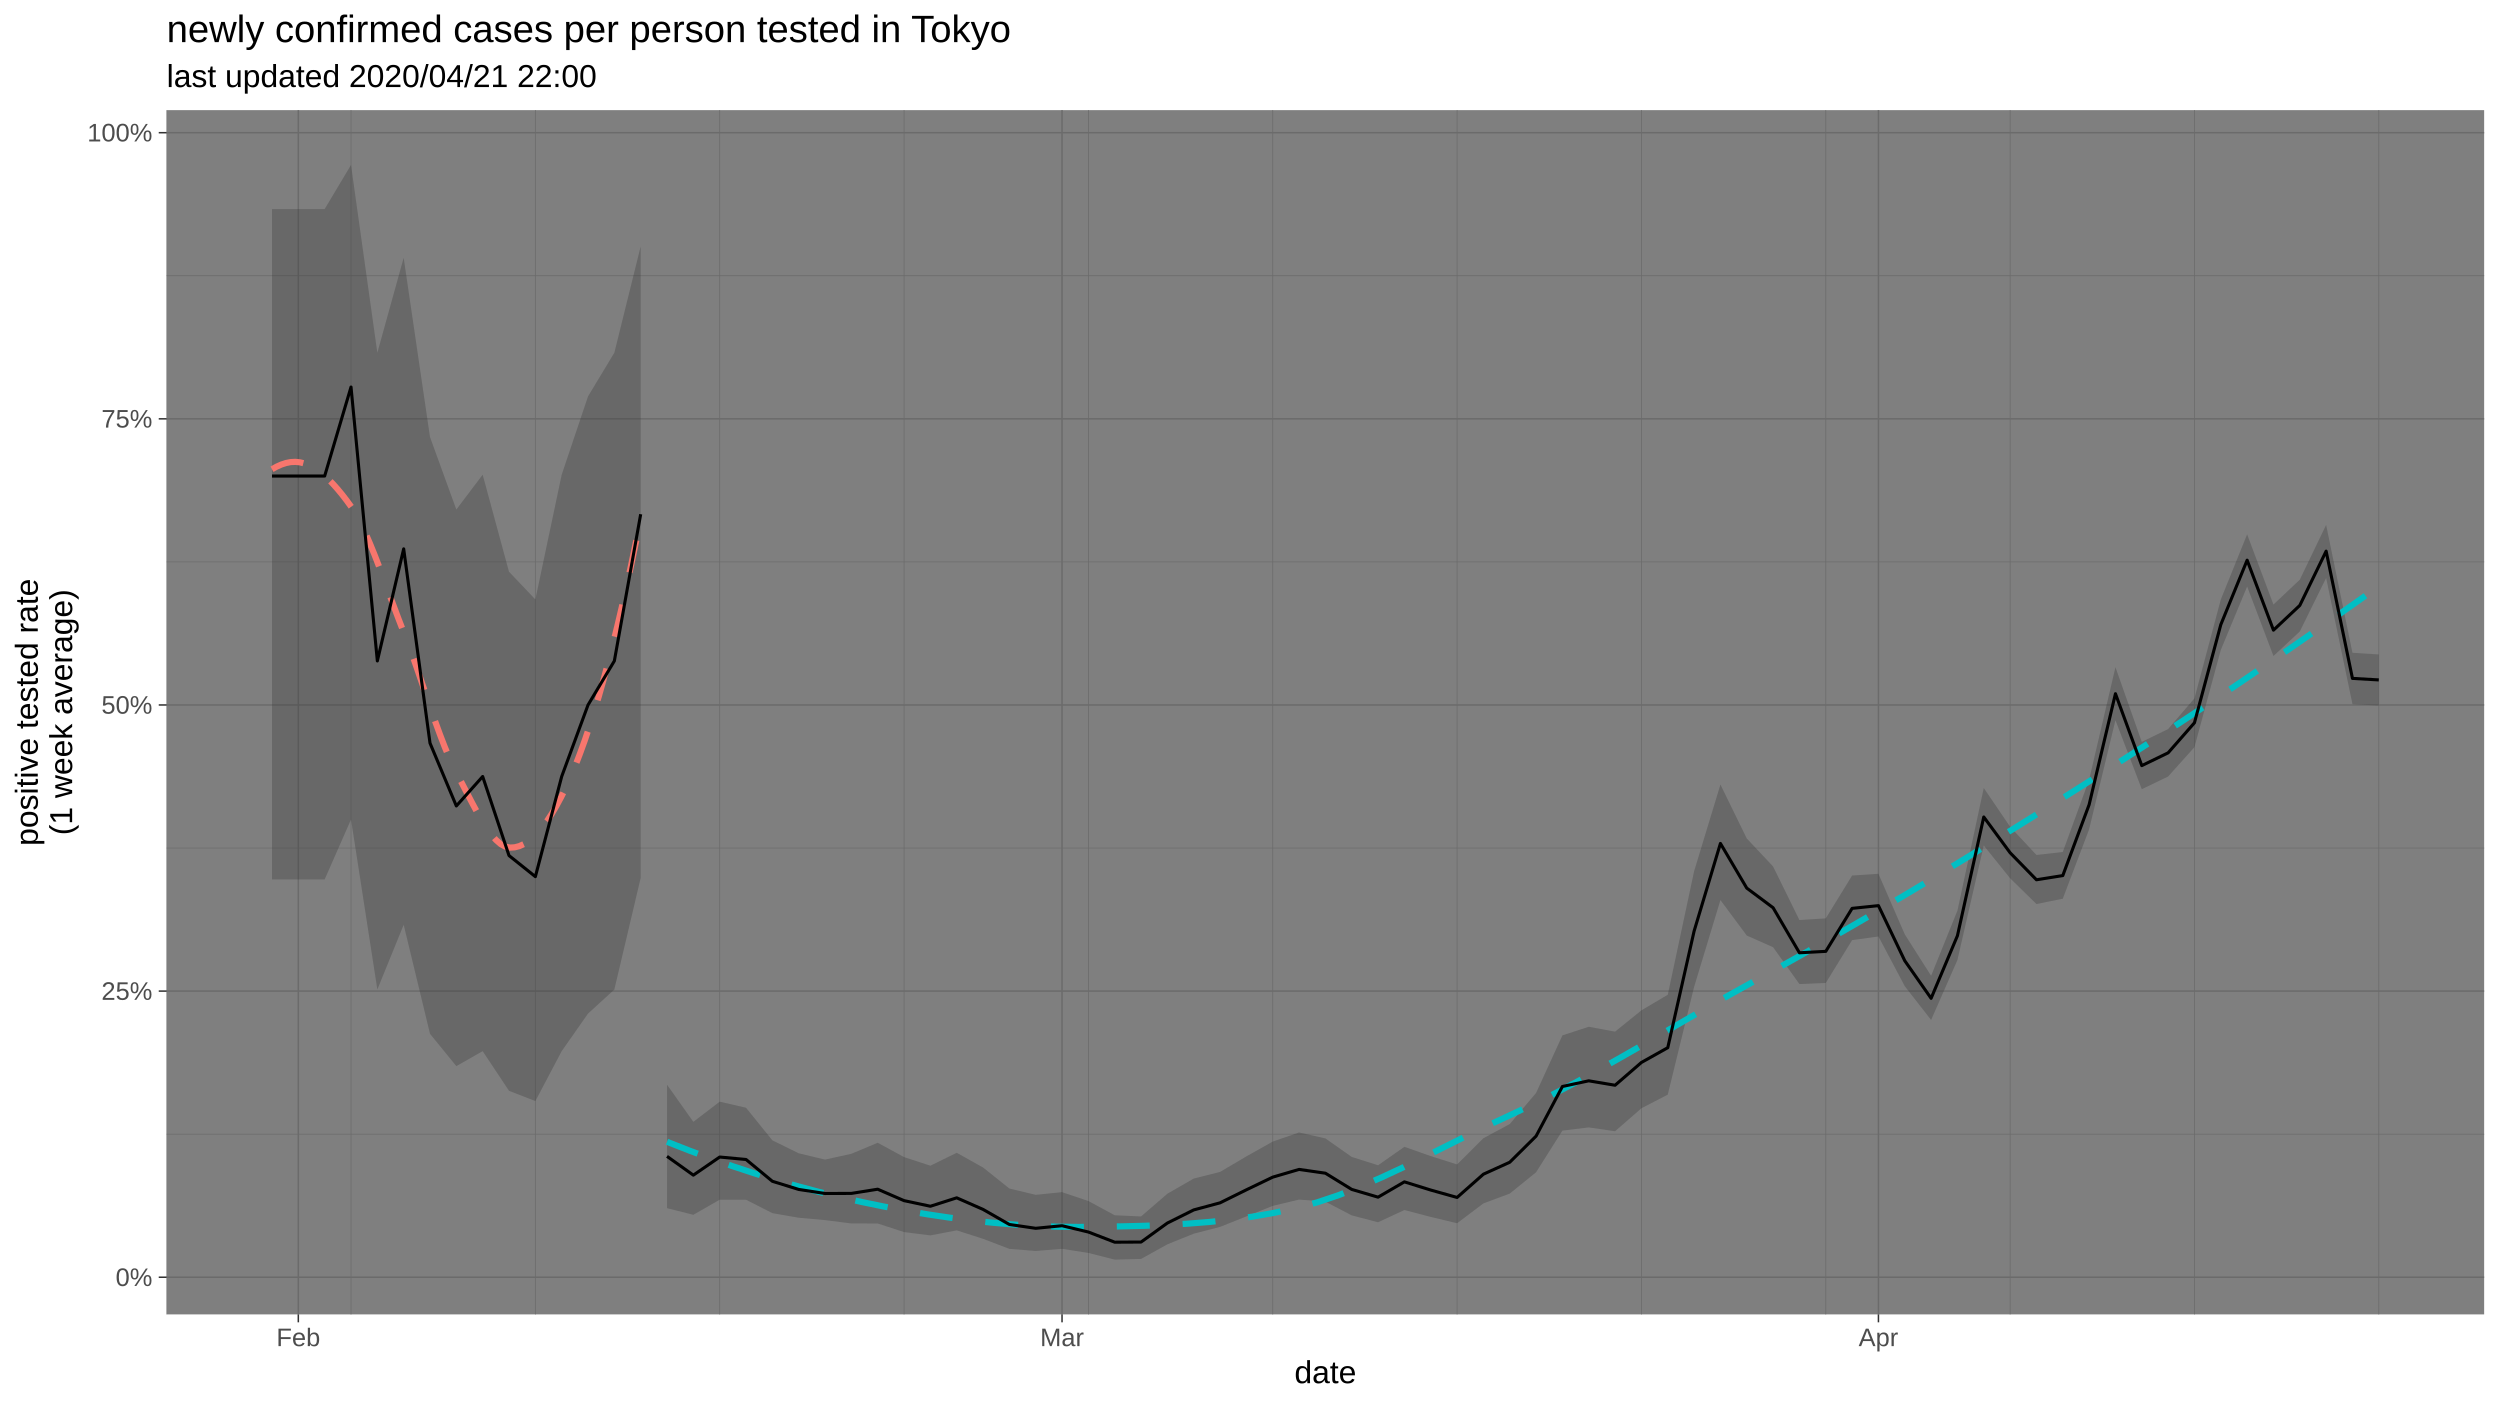
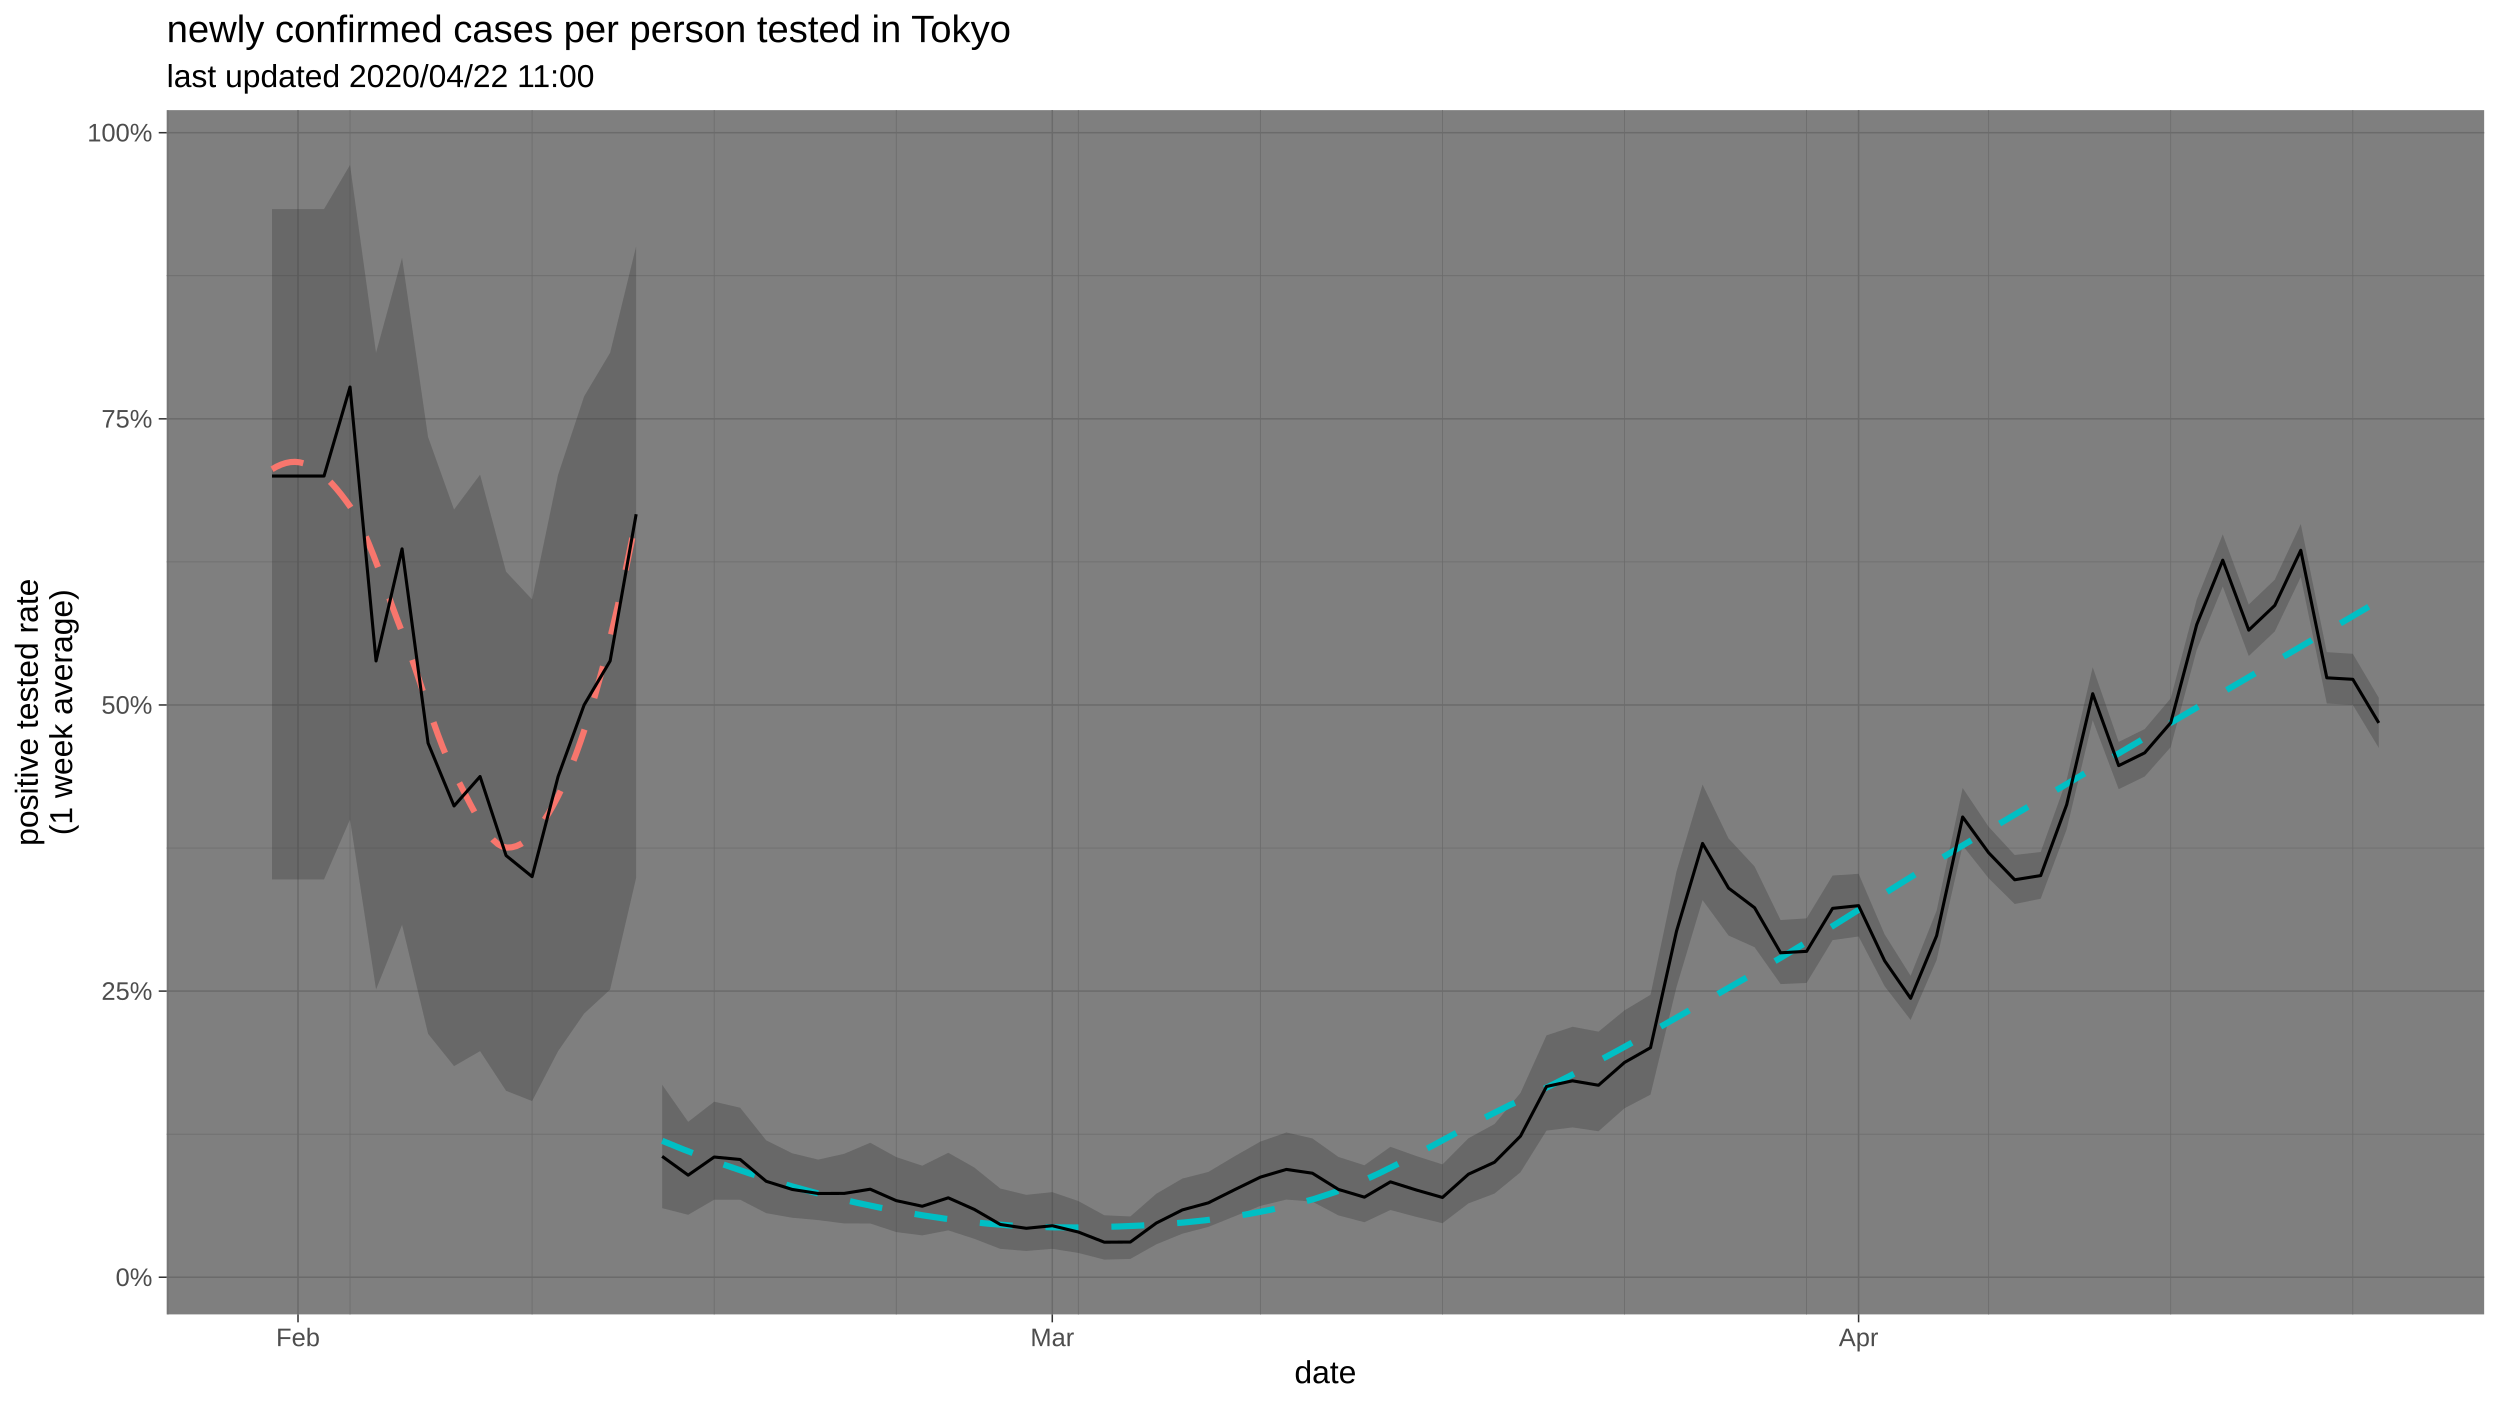
<svg xmlns="http://www.w3.org/2000/svg" viewBox="0 0 864.00 486.00">
  <defs>
    <style type="text/css">
    line, polyline, polygon, path, rect, circle {
      fill: none;
      stroke: #000000;
      stroke-linecap: round;
      stroke-linejoin: round;
      stroke-miterlimit: 10.00;
    }
  </style>
  </defs>
  <rect width="100%" height="100%" style="stroke: none; fill: #FFFFFF;" />
  <rect x="0" y="-0" width="864.00" height="486.00" style="stroke-width: 1.07; stroke: #FFFFFF; fill: #FFFFFF;" />
  <defs>
    <clipPath id="cpNTcuNjB8ODU4LjUyfDQ1NC4yNXwzOC4wNw==">
      <rect x="57.60" y="38.07" width="800.92" height="416.18" />
    </clipPath>
  </defs>
  <rect x="57.60" y="38.07" width="800.92" height="416.18" style="stroke-width: 1.07; stroke: none; fill: #7F7F7F;" clip-path="url(#cpNTcuNjB8ODU4LjUyfDQ1NC4yNXwzOC4wNw==)" />
  <polyline points="57.60,391.97 858.52,391.97 " style="stroke-width: 0.27; stroke: #6B6B6B; stroke-linecap: butt;" clip-path="url(#cpNTcuNjB8ODU4LjUyfDQ1NC4yNXwzOC4wNw==)" />
  <polyline points="57.60,293.08 858.52,293.08 " style="stroke-width: 0.27; stroke: #6B6B6B; stroke-linecap: butt;" clip-path="url(#cpNTcuNjB8ODU4LjUyfDQ1NC4yNXwzOC4wNw==)" />
  <polyline points="57.60,194.19 858.52,194.19 " style="stroke-width: 0.27; stroke: #6B6B6B; stroke-linecap: butt;" clip-path="url(#cpNTcuNjB8ODU4LjUyfDQ1NC4yNXwzOC4wNw==)" />
  <polyline points="57.60,95.30 858.52,95.30 " style="stroke-width: 0.27; stroke: #6B6B6B; stroke-linecap: butt;" clip-path="url(#cpNTcuNjB8ODU4LjUyfDQ1NC4yNXwzOC4wNw==)" />
-   <polyline points="57.60,454.25 57.60,38.07 " style="stroke-width: 0.27; stroke: #6B6B6B; stroke-linecap: butt;" clip-path="url(#cpNTcuNjB8ODU4LjUyfDQ1NC4yNXwzOC4wNw==)" />
-   <polyline points="121.31,454.25 121.31,38.07 " style="stroke-width: 0.27; stroke: #6B6B6B; stroke-linecap: butt;" clip-path="url(#cpNTcuNjB8ODU4LjUyfDQ1NC4yNXwzOC4wNw==)" />
-   <polyline points="185.02,454.25 185.02,38.07 " style="stroke-width: 0.27; stroke: #6B6B6B; stroke-linecap: butt;" clip-path="url(#cpNTcuNjB8ODU4LjUyfDQ1NC4yNXwzOC4wNw==)" />
-   <polyline points="248.73,454.25 248.73,38.07 " style="stroke-width: 0.27; stroke: #6B6B6B; stroke-linecap: butt;" clip-path="url(#cpNTcuNjB8ODU4LjUyfDQ1NC4yNXwzOC4wNw==)" />
-   <polyline points="312.44,454.25 312.44,38.07 " style="stroke-width: 0.27; stroke: #6B6B6B; stroke-linecap: butt;" clip-path="url(#cpNTcuNjB8ODU4LjUyfDQ1NC4yNXwzOC4wNw==)" />
-   <polyline points="376.15,454.25 376.15,38.07 " style="stroke-width: 0.27; stroke: #6B6B6B; stroke-linecap: butt;" clip-path="url(#cpNTcuNjB8ODU4LjUyfDQ1NC4yNXwzOC4wNw==)" />
-   <polyline points="439.86,454.25 439.86,38.07 " style="stroke-width: 0.27; stroke: #6B6B6B; stroke-linecap: butt;" clip-path="url(#cpNTcuNjB8ODU4LjUyfDQ1NC4yNXwzOC4wNw==)" />
-   <polyline points="503.57,454.25 503.57,38.07 " style="stroke-width: 0.27; stroke: #6B6B6B; stroke-linecap: butt;" clip-path="url(#cpNTcuNjB8ODU4LjUyfDQ1NC4yNXwzOC4wNw==)" />
-   <polyline points="567.28,454.25 567.28,38.07 " style="stroke-width: 0.27; stroke: #6B6B6B; stroke-linecap: butt;" clip-path="url(#cpNTcuNjB8ODU4LjUyfDQ1NC4yNXwzOC4wNw==)" />
-   <polyline points="630.99,454.25 630.99,38.07 " style="stroke-width: 0.27; stroke: #6B6B6B; stroke-linecap: butt;" clip-path="url(#cpNTcuNjB8ODU4LjUyfDQ1NC4yNXwzOC4wNw==)" />
-   <polyline points="694.70,454.25 694.70,38.07 " style="stroke-width: 0.27; stroke: #6B6B6B; stroke-linecap: butt;" clip-path="url(#cpNTcuNjB8ODU4LjUyfDQ1NC4yNXwzOC4wNw==)" />
-   <polyline points="758.40,454.25 758.40,38.07 " style="stroke-width: 0.27; stroke: #6B6B6B; stroke-linecap: butt;" clip-path="url(#cpNTcuNjB8ODU4LjUyfDQ1NC4yNXwzOC4wNw==)" />
-   <polyline points="822.11,454.25 822.11,38.07 " style="stroke-width: 0.27; stroke: #6B6B6B; stroke-linecap: butt;" clip-path="url(#cpNTcuNjB8ODU4LjUyfDQ1NC4yNXwzOC4wNw==)" />
+   <polyline points="58.05,454.25 58.05,38.07 " style="stroke-width: 0.27; stroke: #6B6B6B; stroke-linecap: butt;" clip-path="url(#cpNTcuNjB8ODU4LjUyfDQ1NC4yNXwzOC4wNw==)" />
+   <polyline points="120.97,454.25 120.97,38.07 " style="stroke-width: 0.27; stroke: #6B6B6B; stroke-linecap: butt;" clip-path="url(#cpNTcuNjB8ODU4LjUyfDQ1NC4yNXwzOC4wNw==)" />
+   <polyline points="183.89,454.25 183.89,38.07 " style="stroke-width: 0.27; stroke: #6B6B6B; stroke-linecap: butt;" clip-path="url(#cpNTcuNjB8ODU4LjUyfDQ1NC4yNXwzOC4wNw==)" />
+   <polyline points="246.82,454.25 246.82,38.07 " style="stroke-width: 0.27; stroke: #6B6B6B; stroke-linecap: butt;" clip-path="url(#cpNTcuNjB8ODU4LjUyfDQ1NC4yNXwzOC4wNw==)" />
+   <polyline points="309.74,454.25 309.74,38.07 " style="stroke-width: 0.27; stroke: #6B6B6B; stroke-linecap: butt;" clip-path="url(#cpNTcuNjB8ODU4LjUyfDQ1NC4yNXwzOC4wNw==)" />
+   <polyline points="372.66,454.25 372.66,38.07 " style="stroke-width: 0.27; stroke: #6B6B6B; stroke-linecap: butt;" clip-path="url(#cpNTcuNjB8ODU4LjUyfDQ1NC4yNXwzOC4wNw==)" />
+   <polyline points="435.59,454.25 435.59,38.07 " style="stroke-width: 0.27; stroke: #6B6B6B; stroke-linecap: butt;" clip-path="url(#cpNTcuNjB8ODU4LjUyfDQ1NC4yNXwzOC4wNw==)" />
+   <polyline points="498.51,454.25 498.51,38.07 " style="stroke-width: 0.27; stroke: #6B6B6B; stroke-linecap: butt;" clip-path="url(#cpNTcuNjB8ODU4LjUyfDQ1NC4yNXwzOC4wNw==)" />
+   <polyline points="561.43,454.25 561.43,38.07 " style="stroke-width: 0.27; stroke: #6B6B6B; stroke-linecap: butt;" clip-path="url(#cpNTcuNjB8ODU4LjUyfDQ1NC4yNXwzOC4wNw==)" />
+   <polyline points="624.36,454.25 624.36,38.07 " style="stroke-width: 0.27; stroke: #6B6B6B; stroke-linecap: butt;" clip-path="url(#cpNTcuNjB8ODU4LjUyfDQ1NC4yNXwzOC4wNw==)" />
+   <polyline points="687.28,454.25 687.28,38.07 " style="stroke-width: 0.27; stroke: #6B6B6B; stroke-linecap: butt;" clip-path="url(#cpNTcuNjB8ODU4LjUyfDQ1NC4yNXwzOC4wNw==)" />
+   <polyline points="750.20,454.25 750.20,38.07 " style="stroke-width: 0.27; stroke: #6B6B6B; stroke-linecap: butt;" clip-path="url(#cpNTcuNjB8ODU4LjUyfDQ1NC4yNXwzOC4wNw==)" />
+   <polyline points="813.13,454.25 813.13,38.07 " style="stroke-width: 0.27; stroke: #6B6B6B; stroke-linecap: butt;" clip-path="url(#cpNTcuNjB8ODU4LjUyfDQ1NC4yNXwzOC4wNw==)" />
  <polyline points="57.60,441.42 858.52,441.42 " style="stroke-width: 0.53; stroke: #6B6B6B; stroke-linecap: butt;" clip-path="url(#cpNTcuNjB8ODU4LjUyfDQ1NC4yNXwzOC4wNw==)" />
  <polyline points="57.60,342.53 858.52,342.53 " style="stroke-width: 0.53; stroke: #6B6B6B; stroke-linecap: butt;" clip-path="url(#cpNTcuNjB8ODU4LjUyfDQ1NC4yNXwzOC4wNw==)" />
  <polyline points="57.60,243.64 858.52,243.64 " style="stroke-width: 0.53; stroke: #6B6B6B; stroke-linecap: butt;" clip-path="url(#cpNTcuNjB8ODU4LjUyfDQ1NC4yNXwzOC4wNw==)" />
  <polyline points="57.60,144.74 858.52,144.74 " style="stroke-width: 0.53; stroke: #6B6B6B; stroke-linecap: butt;" clip-path="url(#cpNTcuNjB8ODU4LjUyfDQ1NC4yNXwzOC4wNw==)" />
  <polyline points="57.60,45.85 858.52,45.85 " style="stroke-width: 0.53; stroke: #6B6B6B; stroke-linecap: butt;" clip-path="url(#cpNTcuNjB8ODU4LjUyfDQ1NC4yNXwzOC4wNw==)" />
-   <polyline points="103.10,454.25 103.10,38.07 " style="stroke-width: 0.53; stroke: #6B6B6B; stroke-linecap: butt;" clip-path="url(#cpNTcuNjB8ODU4LjUyfDQ1NC4yNXwzOC4wNw==)" />
-   <polyline points="367.04,454.25 367.04,38.07 " style="stroke-width: 0.53; stroke: #6B6B6B; stroke-linecap: butt;" clip-path="url(#cpNTcuNjB8ODU4LjUyfDQ1NC4yNXwzOC4wNw==)" />
-   <polyline points="649.19,454.25 649.19,38.07 " style="stroke-width: 0.53; stroke: #6B6B6B; stroke-linecap: butt;" clip-path="url(#cpNTcuNjB8ODU4LjUyfDQ1NC4yNXwzOC4wNw==)" />
-   <polygon points="94.00,72.25 103.10,72.25 112.20,72.25 121.31,56.99 130.41,121.89 139.51,89.07 148.61,151.02 157.71,176.09 166.81,164.04 175.91,197.58 185.02,207.17 194.12,164.04 203.22,136.98 212.32,121.89 221.42,85.11 221.42,303.42 212.32,341.99 203.22,350.30 194.12,363.28 185.02,380.54 175.91,376.99 166.81,363.28 157.71,368.46 148.61,357.29 139.51,319.62 130.41,341.99 121.31,283.23 112.20,303.94 103.10,303.94 94.00,303.94 " style="stroke-width: 1.07; stroke: none; fill: #333333; fill-opacity: 0.30;" clip-path="url(#cpNTcuNjB8ODU4LjUyfDQ1NC4yNXwzOC4wNw==)" />
-   <polygon points="230.52,374.87 239.62,387.70 248.73,380.73 257.83,382.83 266.93,394.09 276.03,398.57 285.13,400.75 294.23,398.74 303.33,394.93 312.44,399.88 321.54,402.86 330.64,398.39 339.74,403.48 348.84,410.75 357.94,412.93 367.04,412.00 376.15,415.07 385.25,419.99 394.35,420.40 403.45,412.54 412.55,407.30 421.65,405.01 430.75,399.64 439.86,394.52 448.96,391.37 458.06,393.43 467.16,399.83 476.26,402.71 485.36,396.33 494.46,399.54 503.57,402.42 512.67,393.36 521.77,388.47 530.87,377.71 539.97,357.82 549.07,354.84 558.17,356.53 567.28,349.16 576.38,343.77 585.48,301.09 594.58,271.13 603.68,289.77 612.78,299.45 621.88,317.96 630.99,317.38 640.09,302.58 649.19,301.97 658.29,322.90 667.39,337.22 676.49,314.69 685.59,272.32 694.70,285.73 703.80,295.48 712.90,294.43 722.00,269.44 731.10,230.57 740.20,256.39 749.30,251.95 758.40,241.34 767.51,207.17 776.61,184.66 785.71,208.92 794.81,200.33 803.91,181.39 813.01,225.59 822.11,226.17 822.11,243.83 813.01,243.36 803.91,199.76 794.81,218.25 785.71,226.73 776.61,202.71 767.51,224.64 758.40,258.22 749.30,268.37 740.20,272.76 731.10,248.91 722.00,286.63 712.90,310.61 703.80,312.44 694.70,303.54 685.59,292.22 676.49,331.79 667.39,352.51 658.29,340.84 649.19,323.65 640.09,324.91 630.99,339.71 621.88,340.10 612.78,327.37 603.68,323.33 594.58,311.07 585.48,341.11 576.38,378.31 567.28,383.02 558.17,390.97 549.07,389.64 539.97,390.75 530.87,405.14 521.77,412.51 512.67,415.90 503.57,422.76 494.46,420.57 485.36,418.19 476.26,422.42 467.16,420.04 458.06,415.30 448.96,414.58 439.86,416.76 430.75,420.39 421.65,424.02 412.55,426.37 403.45,430.04 394.35,435.09 385.25,435.33 376.15,433.03 367.04,431.60 357.94,432.34 348.84,431.62 339.74,428.14 330.64,425.22 321.54,426.96 312.44,425.81 303.33,422.85 294.23,422.83 285.13,421.68 276.03,420.86 266.93,419.27 257.83,414.64 248.73,414.62 239.62,419.84 230.52,417.55 " style="stroke-width: 1.07; stroke: none; fill: #333333; fill-opacity: 0.30;" clip-path="url(#cpNTcuNjB8ODU4LjUyfDQ1NC4yNXwzOC4wNw==)" />
-   <polyline points="94.00,162.17 95.61,161.27 97.23,160.55 98.84,160.02 100.45,159.70 102.07,159.62 103.68,159.78 105.29,160.19 106.90,160.83 108.52,161.69 110.13,162.77 111.74,164.04 113.36,165.50 114.97,167.13 116.58,168.93 118.20,170.88 119.81,172.97 121.42,175.18 123.03,177.74 124.65,180.75 126.26,184.15 127.87,187.88 129.49,191.87 131.10,196.05 132.71,200.36 134.32,204.73 135.94,209.10 137.55,213.41 139.16,217.58 140.78,221.71 142.39,226.10 144.00,230.68 145.61,235.38 147.23,240.13 148.84,244.84 150.45,249.46 152.07,253.90 153.68,258.09 155.29,261.96 156.90,265.44 158.52,268.53 160.13,271.63 161.74,274.76 163.36,277.85 164.97,280.83 166.58,283.63 168.20,286.19 169.81,288.43 171.42,290.30 173.03,291.71 174.65,292.61 176.26,292.93 177.87,292.83 179.49,292.42 181.10,291.69 182.71,290.66 184.32,289.32 185.94,287.69 187.55,285.77 189.16,283.57 190.78,281.10 192.39,278.35 194.00,275.34 195.61,272.05 197.23,268.47 198.84,264.60 200.45,260.43 202.07,255.96 203.68,251.19 205.29,246.13 206.91,240.77 208.52,235.11 210.13,229.16 211.74,222.90 213.36,216.35 214.97,209.50 216.58,202.36 218.20,194.93 219.81,187.19 221.42,179.16 " style="stroke-width: 2.13; stroke: #F8766D; stroke-dasharray: 11.38,11.38; stroke-linecap: butt;" clip-path="url(#cpNTcuNjB8ODU4LjUyfDQ1NC4yNXwzOC4wNw==)" />
-   <polyline points="230.52,394.60 238.01,397.55 245.50,400.34 252.99,402.97 260.48,405.43 267.97,407.74 275.45,409.89 282.94,411.89 290.43,413.73 297.92,415.43 305.41,416.97 312.90,418.38 320.38,419.65 327.87,420.77 335.36,421.74 342.85,422.55 350.34,423.19 357.83,423.66 365.32,423.94 372.80,424.03 380.29,423.95 387.78,423.83 395.27,423.64 402.76,423.35 410.25,422.92 417.74,422.33 425.22,421.53 432.71,420.50 440.20,419.19 447.69,417.57 455.18,415.55 462.67,413.03 470.16,410.10 477.64,406.84 485.13,403.34 492.62,399.67 500.11,395.93 507.60,392.19 515.09,388.55 522.57,385.07 530.06,381.54 537.55,377.78 545.04,373.83 552.53,369.73 560.02,365.52 567.51,361.23 574.99,356.89 582.48,352.54 589.97,348.23 597.46,343.98 604.95,339.82 612.44,335.69 619.93,331.50 627.41,327.28 634.90,323.00 642.39,318.68 649.88,314.31 657.37,309.89 664.86,305.41 672.34,300.89 679.83,296.31 687.32,291.70 694.81,287.07 702.30,282.42 709.79,277.74 717.28,273.03 724.76,268.28 732.25,263.49 739.74,258.67 747.23,253.80 754.72,248.88 762.21,243.92 769.70,238.91 777.18,233.85 784.67,228.75 792.16,223.60 799.65,218.41 807.14,213.18 814.63,207.91 822.11,202.60 " style="stroke-width: 2.13; stroke: #00BFC4; stroke-dasharray: 11.38,11.38; stroke-linecap: butt;" clip-path="url(#cpNTcuNjB8ODU4LjUyfDQ1NC4yNXwzOC4wNw==)" />
-   <polyline points="94.00,164.52 103.10,164.52 112.20,164.52 121.31,133.76 130.41,228.42 139.51,189.69 148.61,256.82 157.71,278.54 166.81,268.36 175.91,295.68 185.02,302.97 194.12,268.36 203.22,243.64 212.32,228.42 221.42,177.71 " style="stroke-width: 1.07; stroke-linecap: butt;" clip-path="url(#cpNTcuNjB8ODU4LjUyfDQ1NC4yNXwzOC4wNw==)" />
-   <polyline points="230.52,399.63 239.62,406.13 248.73,399.87 257.83,400.72 266.93,408.25 276.03,411.07 285.13,412.47 294.23,412.44 303.33,410.99 312.44,414.94 321.54,416.88 330.64,413.97 339.74,417.97 348.84,423.18 357.94,424.50 367.04,423.61 376.15,425.79 385.25,429.30 394.35,429.25 403.45,422.68 412.55,418.15 421.65,415.70 430.75,411.20 439.86,406.82 448.96,404.15 458.06,405.46 467.16,411.06 476.26,413.74 485.36,408.45 494.46,411.28 503.57,413.84 512.67,405.80 521.77,401.67 530.87,392.64 539.97,375.49 549.07,373.53 558.17,375.06 567.28,367.18 576.38,362.08 585.48,321.80 594.58,291.49 603.68,306.93 612.78,313.71 621.88,329.28 630.99,328.79 640.09,313.93 649.19,312.99 658.29,332.04 667.39,345.02 676.49,323.38 685.59,282.35 694.70,294.72 703.80,304.05 712.90,302.60 722.00,278.09 731.10,239.74 740.20,264.60 749.30,260.18 758.40,249.79 767.51,215.87 776.61,193.60 785.71,217.78 794.81,209.23 803.91,190.48 813.01,234.46 822.11,234.98 " style="stroke-width: 1.07; stroke-linecap: butt;" clip-path="url(#cpNTcuNjB8ODU4LjUyfDQ1NC4yNXwzOC4wNw==)" />
+   <polyline points="102.99,454.25 102.99,38.07 " style="stroke-width: 0.53; stroke: #6B6B6B; stroke-linecap: butt;" clip-path="url(#cpNTcuNjB8ODU4LjUyfDQ1NC4yNXwzOC4wNw==)" />
+   <polyline points="363.67,454.25 363.67,38.07 " style="stroke-width: 0.53; stroke: #6B6B6B; stroke-linecap: butt;" clip-path="url(#cpNTcuNjB8ODU4LjUyfDQ1NC4yNXwzOC4wNw==)" />
+   <polyline points="642.33,454.25 642.33,38.07 " style="stroke-width: 0.53; stroke: #6B6B6B; stroke-linecap: butt;" clip-path="url(#cpNTcuNjB8ODU4LjUyfDQ1NC4yNXwzOC4wNw==)" />
+   <polygon points="94.00,72.25 102.99,72.25 111.98,72.25 120.97,56.99 129.96,121.89 138.95,89.07 147.94,151.02 156.92,176.09 165.91,164.04 174.90,197.58 183.89,207.17 192.88,164.04 201.87,136.98 210.86,121.89 219.85,85.11 219.85,303.42 210.86,341.99 201.87,350.30 192.88,363.28 183.89,380.54 174.90,376.99 165.91,363.28 156.92,368.46 147.94,357.29 138.95,319.62 129.96,341.99 120.97,283.23 111.98,303.94 102.99,303.94 94.00,303.94 " style="stroke-width: 1.07; stroke: none; fill: #333333; fill-opacity: 0.30;" clip-path="url(#cpNTcuNjB8ODU4LjUyfDQ1NC4yNXwzOC4wNw==)" />
+   <polygon points="228.84,374.87 237.83,387.70 246.82,380.73 255.80,382.83 264.79,394.09 273.78,398.57 282.77,400.75 291.76,398.74 300.75,394.93 309.74,399.88 318.73,402.86 327.72,398.39 336.71,403.48 345.70,410.75 354.68,412.93 363.67,412.00 372.66,415.07 381.65,419.99 390.64,420.40 399.63,412.54 408.62,407.30 417.61,405.01 426.60,399.64 435.59,394.52 444.57,391.37 453.56,393.43 462.55,399.83 471.54,402.71 480.53,396.33 489.52,399.54 498.51,402.42 507.50,393.36 516.49,388.47 525.48,377.71 534.47,357.82 543.45,354.84 552.44,356.53 561.43,349.16 570.42,343.77 579.41,301.09 588.40,271.13 597.39,289.77 606.38,299.45 615.37,317.96 624.36,317.38 633.34,302.58 642.33,301.97 651.32,322.90 660.31,337.22 669.30,314.69 678.29,272.32 687.28,285.73 696.27,295.48 705.26,294.43 714.25,269.44 723.24,230.57 732.22,256.39 741.21,251.95 750.20,241.34 759.19,207.17 768.18,184.66 777.17,208.92 786.16,200.33 795.15,181.09 804.14,225.37 813.13,225.95 822.11,241.16 822.11,258.50 813.13,243.62 804.14,243.15 795.15,199.46 786.16,218.25 777.17,226.73 768.18,202.71 759.19,224.64 750.20,258.22 741.21,268.37 732.22,272.76 723.24,248.91 714.25,286.63 705.26,310.61 696.27,312.44 687.28,303.54 678.29,292.22 669.30,331.79 660.31,352.51 651.32,340.84 642.33,323.65 633.34,324.91 624.36,339.71 615.37,340.10 606.38,327.37 597.39,323.33 588.40,311.07 579.41,341.11 570.42,378.31 561.43,383.02 552.44,390.97 543.45,389.64 534.47,390.75 525.48,405.14 516.49,412.51 507.50,415.90 498.51,422.76 489.52,420.57 480.53,418.19 471.54,422.42 462.55,420.04 453.56,415.30 444.57,414.58 435.59,416.76 426.60,420.39 417.61,424.02 408.62,426.37 399.63,430.04 390.64,435.09 381.65,435.33 372.66,433.03 363.67,431.60 354.68,432.34 345.70,431.62 336.71,428.14 327.72,425.22 318.73,426.96 309.74,425.81 300.75,422.85 291.76,422.83 282.77,421.68 273.78,420.86 264.79,419.27 255.80,414.64 246.82,414.62 237.83,419.84 228.84,417.55 " style="stroke-width: 1.07; stroke: none; fill: #333333; fill-opacity: 0.30;" clip-path="url(#cpNTcuNjB8ODU4LjUyfDQ1NC4yNXwzOC4wNw==)" />
+   <polyline points="94.00,162.17 95.59,161.27 97.19,160.55 98.78,160.02 100.37,159.70 101.97,159.62 103.56,159.78 105.15,160.19 106.75,160.83 108.34,161.69 109.93,162.77 111.52,164.04 113.12,165.50 114.71,167.13 116.30,168.93 117.90,170.88 119.49,172.97 121.08,175.18 122.68,177.74 124.27,180.75 125.86,184.15 127.45,187.88 129.05,191.87 130.64,196.05 132.23,200.36 133.83,204.73 135.42,209.10 137.01,213.41 138.61,217.58 140.20,221.71 141.79,226.10 143.38,230.68 144.98,235.38 146.57,240.13 148.16,244.84 149.76,249.46 151.35,253.90 152.94,258.09 154.54,261.96 156.13,265.44 157.72,268.53 159.31,271.63 160.91,274.76 162.50,277.85 164.09,280.83 165.69,283.63 167.28,286.19 168.87,288.43 170.47,290.30 172.06,291.71 173.65,292.61 175.24,292.93 176.84,292.83 178.43,292.42 180.02,291.69 181.62,290.66 183.21,289.32 184.80,287.69 186.40,285.77 187.99,283.57 189.58,281.10 191.17,278.35 192.77,275.34 194.36,272.05 195.95,268.47 197.55,264.60 199.14,260.43 200.73,255.96 202.33,251.19 203.92,246.13 205.51,240.77 207.10,235.11 208.70,229.16 210.29,222.90 211.88,216.35 213.48,209.50 215.07,202.36 216.66,194.93 218.26,187.19 219.85,179.16 " style="stroke-width: 2.13; stroke: #F8766D; stroke-dasharray: 11.38,11.38; stroke-linecap: butt;" clip-path="url(#cpNTcuNjB8ODU4LjUyfDQ1NC4yNXwzOC4wNw==)" />
+   <polyline points="228.84,394.26 236.35,397.32 243.86,400.20 251.37,402.92 258.88,405.47 266.39,407.85 273.90,410.06 281.41,412.11 288.92,414.00 296.43,415.74 303.94,417.32 311.45,418.75 318.96,420.03 326.47,421.15 333.98,422.11 341.48,422.90 348.99,423.51 356.50,423.94 364.01,424.17 371.52,424.21 379.03,424.08 386.54,423.88 394.05,423.56 401.56,423.11 409.07,422.51 416.58,421.73 424.09,420.75 431.60,419.55 439.11,418.10 446.62,416.38 454.13,414.38 461.64,411.90 469.15,408.90 476.66,405.48 484.17,401.74 491.68,397.79 499.19,393.73 506.70,389.67 514.21,385.70 521.72,381.94 529.23,378.41 536.74,374.76 544.25,370.96 551.76,367.02 559.27,362.97 566.78,358.82 574.29,354.60 581.80,350.33 589.31,346.03 596.82,341.72 604.33,337.43 611.84,333.11 619.35,328.65 626.86,324.08 634.37,319.42 641.88,314.71 649.39,309.99 656.90,305.27 664.41,300.60 671.92,296.00 679.43,291.51 686.94,287.07 694.45,282.63 701.96,278.19 709.47,273.76 716.98,269.34 724.49,264.91 732.00,260.50 739.51,256.08 747.02,251.67 754.53,247.27 762.04,242.87 769.55,238.46 777.06,234.06 784.57,229.66 792.08,225.25 799.59,220.85 807.10,216.45 814.61,212.05 822.11,207.64 " style="stroke-width: 2.13; stroke: #00BFC4; stroke-dasharray: 11.38,11.38; stroke-linecap: butt;" clip-path="url(#cpNTcuNjB8ODU4LjUyfDQ1NC4yNXwzOC4wNw==)" />
+   <polyline points="94.00,164.52 102.99,164.52 111.98,164.52 120.97,133.76 129.96,228.42 138.95,189.69 147.94,256.82 156.92,278.54 165.91,268.36 174.90,295.68 183.89,302.97 192.88,268.36 201.87,243.64 210.86,228.42 219.85,177.71 " style="stroke-width: 1.07; stroke-linecap: butt;" clip-path="url(#cpNTcuNjB8ODU4LjUyfDQ1NC4yNXwzOC4wNw==)" />
+   <polyline points="228.84,399.63 237.83,406.13 246.82,399.87 255.80,400.72 264.79,408.25 273.78,411.07 282.77,412.47 291.76,412.44 300.75,410.99 309.74,414.94 318.73,416.88 327.72,413.97 336.71,417.97 345.70,423.18 354.68,424.50 363.67,423.61 372.66,425.79 381.65,429.30 390.64,429.25 399.63,422.68 408.62,418.15 417.61,415.70 426.60,411.20 435.59,406.82 444.57,404.15 453.56,405.46 462.55,411.06 471.54,413.74 480.53,408.45 489.52,411.28 498.51,413.84 507.50,405.80 516.49,401.67 525.48,392.64 534.47,375.49 543.45,373.53 552.44,375.06 561.43,367.18 570.42,362.08 579.41,321.80 588.40,291.49 597.39,306.93 606.38,313.71 615.37,329.28 624.36,328.79 633.34,313.93 642.33,312.99 651.32,332.04 660.31,345.02 669.30,323.38 678.29,282.35 687.28,294.72 696.27,304.05 705.26,302.60 714.25,278.09 723.24,239.74 732.22,264.60 741.21,260.18 750.20,249.79 759.19,215.87 768.18,193.60 777.17,217.78 786.16,209.23 795.15,190.18 804.14,234.25 813.13,234.77 822.11,249.84 " style="stroke-width: 1.07; stroke-linecap: butt;" clip-path="url(#cpNTcuNjB8ODU4LjUyfDQ1NC4yNXwzOC4wNw==)" />
  <defs>
    <clipPath id="cpMC4wMHw4NjQuMDB8NDg2LjAwfDAuMDA=">
      <rect x="0.00" y="0.00" width="864.00" height="486.00" />
    </clipPath>
  </defs>
  <g clip-path="url(#cpMC4wMHw4NjQuMDB8NDg2LjAwfDAuMDA=)">
    <text x="39.95" y="444.45" style="font-size: 8.80px; fill: #4D4D4D; font-family: Liberation Sans;" textLength="12.72px" lengthAdjust="spacingAndGlyphs">0%</text>
  </g>
  <g clip-path="url(#cpMC4wMHw4NjQuMDB8NDg2LjAwfDAuMDA=)">
    <text x="35.05" y="345.55" style="font-size: 8.80px; fill: #4D4D4D; font-family: Liberation Sans;" textLength="17.61px" lengthAdjust="spacingAndGlyphs">25%</text>
  </g>
  <g clip-path="url(#cpMC4wMHw4NjQuMDB8NDg2LjAwfDAuMDA=)">
    <text x="35.05" y="246.66" style="font-size: 8.80px; fill: #4D4D4D; font-family: Liberation Sans;" textLength="17.61px" lengthAdjust="spacingAndGlyphs">50%</text>
  </g>
  <g clip-path="url(#cpMC4wMHw4NjQuMDB8NDg2LjAwfDAuMDA=)">
    <text x="35.05" y="147.77" style="font-size: 8.80px; fill: #4D4D4D; font-family: Liberation Sans;" textLength="17.61px" lengthAdjust="spacingAndGlyphs">75%</text>
  </g>
  <g clip-path="url(#cpMC4wMHw4NjQuMDB8NDg2LjAwfDAuMDA=)">
    <text x="30.16" y="48.88" style="font-size: 8.80px; fill: #4D4D4D; font-family: Liberation Sans;" textLength="22.51px" lengthAdjust="spacingAndGlyphs">100%</text>
  </g>
  <polyline points="54.86,441.42 57.60,441.42 " style="stroke-width: 0.53; stroke: #333333; stroke-linecap: butt;" clip-path="url(#cpMC4wMHw4NjQuMDB8NDg2LjAwfDAuMDA=)" />
  <polyline points="54.86,342.53 57.60,342.53 " style="stroke-width: 0.53; stroke: #333333; stroke-linecap: butt;" clip-path="url(#cpMC4wMHw4NjQuMDB8NDg2LjAwfDAuMDA=)" />
  <polyline points="54.86,243.64 57.60,243.64 " style="stroke-width: 0.53; stroke: #333333; stroke-linecap: butt;" clip-path="url(#cpMC4wMHw4NjQuMDB8NDg2LjAwfDAuMDA=)" />
  <polyline points="54.86,144.74 57.60,144.74 " style="stroke-width: 0.53; stroke: #333333; stroke-linecap: butt;" clip-path="url(#cpMC4wMHw4NjQuMDB8NDg2LjAwfDAuMDA=)" />
  <polyline points="54.86,45.85 57.60,45.85 " style="stroke-width: 0.53; stroke: #333333; stroke-linecap: butt;" clip-path="url(#cpMC4wMHw4NjQuMDB8NDg2LjAwfDAuMDA=)" />
-   <polyline points="103.10,456.99 103.10,454.25 " style="stroke-width: 0.53; stroke: #333333; stroke-linecap: butt;" clip-path="url(#cpMC4wMHw4NjQuMDB8NDg2LjAwfDAuMDA=)" />
-   <polyline points="367.04,456.99 367.04,454.25 " style="stroke-width: 0.53; stroke: #333333; stroke-linecap: butt;" clip-path="url(#cpMC4wMHw4NjQuMDB8NDg2LjAwfDAuMDA=)" />
-   <polyline points="649.19,456.99 649.19,454.25 " style="stroke-width: 0.53; stroke: #333333; stroke-linecap: butt;" clip-path="url(#cpMC4wMHw4NjQuMDB8NDg2LjAwfDAuMDA=)" />
+   <polyline points="102.99,456.99 102.99,454.25 " style="stroke-width: 0.53; stroke: #333333; stroke-linecap: butt;" clip-path="url(#cpMC4wMHw4NjQuMDB8NDg2LjAwfDAuMDA=)" />
+   <polyline points="363.67,456.99 363.67,454.25 " style="stroke-width: 0.53; stroke: #333333; stroke-linecap: butt;" clip-path="url(#cpMC4wMHw4NjQuMDB8NDg2LjAwfDAuMDA=)" />
+   <polyline points="642.33,456.99 642.33,454.25 " style="stroke-width: 0.53; stroke: #333333; stroke-linecap: butt;" clip-path="url(#cpMC4wMHw4NjQuMDB8NDg2LjAwfDAuMDA=)" />
  <g clip-path="url(#cpMC4wMHw4NjQuMDB8NDg2LjAwfDAuMDA=)">
-     <text x="95.52" y="465.23" style="font-size: 8.80px; fill: #4D4D4D; font-family: Liberation Sans;" textLength="15.16px" lengthAdjust="spacingAndGlyphs">Feb</text>
+     <text x="95.41" y="465.23" style="font-size: 8.80px; fill: #4D4D4D; font-family: Liberation Sans;" textLength="15.16px" lengthAdjust="spacingAndGlyphs">Feb</text>
  </g>
  <g clip-path="url(#cpMC4wMHw4NjQuMDB8NDg2LjAwfDAuMDA=)">
-     <text x="359.47" y="465.23" style="font-size: 8.80px; fill: #4D4D4D; font-family: Liberation Sans;" textLength="15.16px" lengthAdjust="spacingAndGlyphs">Mar</text>
+     <text x="356.10" y="465.23" style="font-size: 8.80px; fill: #4D4D4D; font-family: Liberation Sans;" textLength="15.16px" lengthAdjust="spacingAndGlyphs">Mar</text>
  </g>
  <g clip-path="url(#cpMC4wMHw4NjQuMDB8NDg2LjAwfDAuMDA=)">
-     <text x="642.34" y="465.23" style="font-size: 8.80px; fill: #4D4D4D; font-family: Liberation Sans;" textLength="13.69px" lengthAdjust="spacingAndGlyphs">Apr</text>
+     <text x="635.49" y="465.23" style="font-size: 8.80px; fill: #4D4D4D; font-family: Liberation Sans;" textLength="13.69px" lengthAdjust="spacingAndGlyphs">Apr</text>
  </g>
  <g clip-path="url(#cpMC4wMHw4NjQuMDB8NDg2LjAwfDAuMDA=)">
    <text x="447.35" y="478.03" style="font-size: 11.00px; font-family: Liberation Sans;" textLength="21.41px" lengthAdjust="spacingAndGlyphs">date</text>
  </g>
  <g clip-path="url(#cpMC4wMHw4NjQuMDB8NDg2LjAwfDAuMDA=)">
    <text transform="translate(13.05,292.32) rotate(-90)" style="font-size: 11.00px; font-family: Liberation Sans;" textLength="92.33px" lengthAdjust="spacingAndGlyphs">positive tested rate</text>
  </g>
  <g clip-path="url(#cpMC4wMHw4NjQuMDB8NDg2LjAwfDAuMDA=)">
    <text transform="translate(24.93,288.65) rotate(-90)" style="font-size: 11.00px; font-family: Liberation Sans;" textLength="84.99px" lengthAdjust="spacingAndGlyphs">(1 week average)</text>
  </g>
  <g clip-path="url(#cpMC4wMHw4NjQuMDB8NDg2LjAwfDAuMDA=)">
-     <text x="57.60" y="30.10" style="font-size: 11.00px; font-family: Liberation Sans;" textLength="148.63px" lengthAdjust="spacingAndGlyphs">last updated 2020/04/21 22:00</text>
+     <text x="57.60" y="30.10" style="font-size: 11.00px; font-family: Liberation Sans;" textLength="148.63px" lengthAdjust="spacingAndGlyphs">last updated 2020/04/22 11:00</text>
  </g>
  <g clip-path="url(#cpMC4wMHw4NjQuMDB8NDg2LjAwfDAuMDA=)">
    <text x="57.60" y="14.56" style="font-size: 13.20px; font-family: Liberation Sans;" textLength="293.47px" lengthAdjust="spacingAndGlyphs">newly confirmed cases per person tested in Tokyo</text>
  </g>
</svg>
